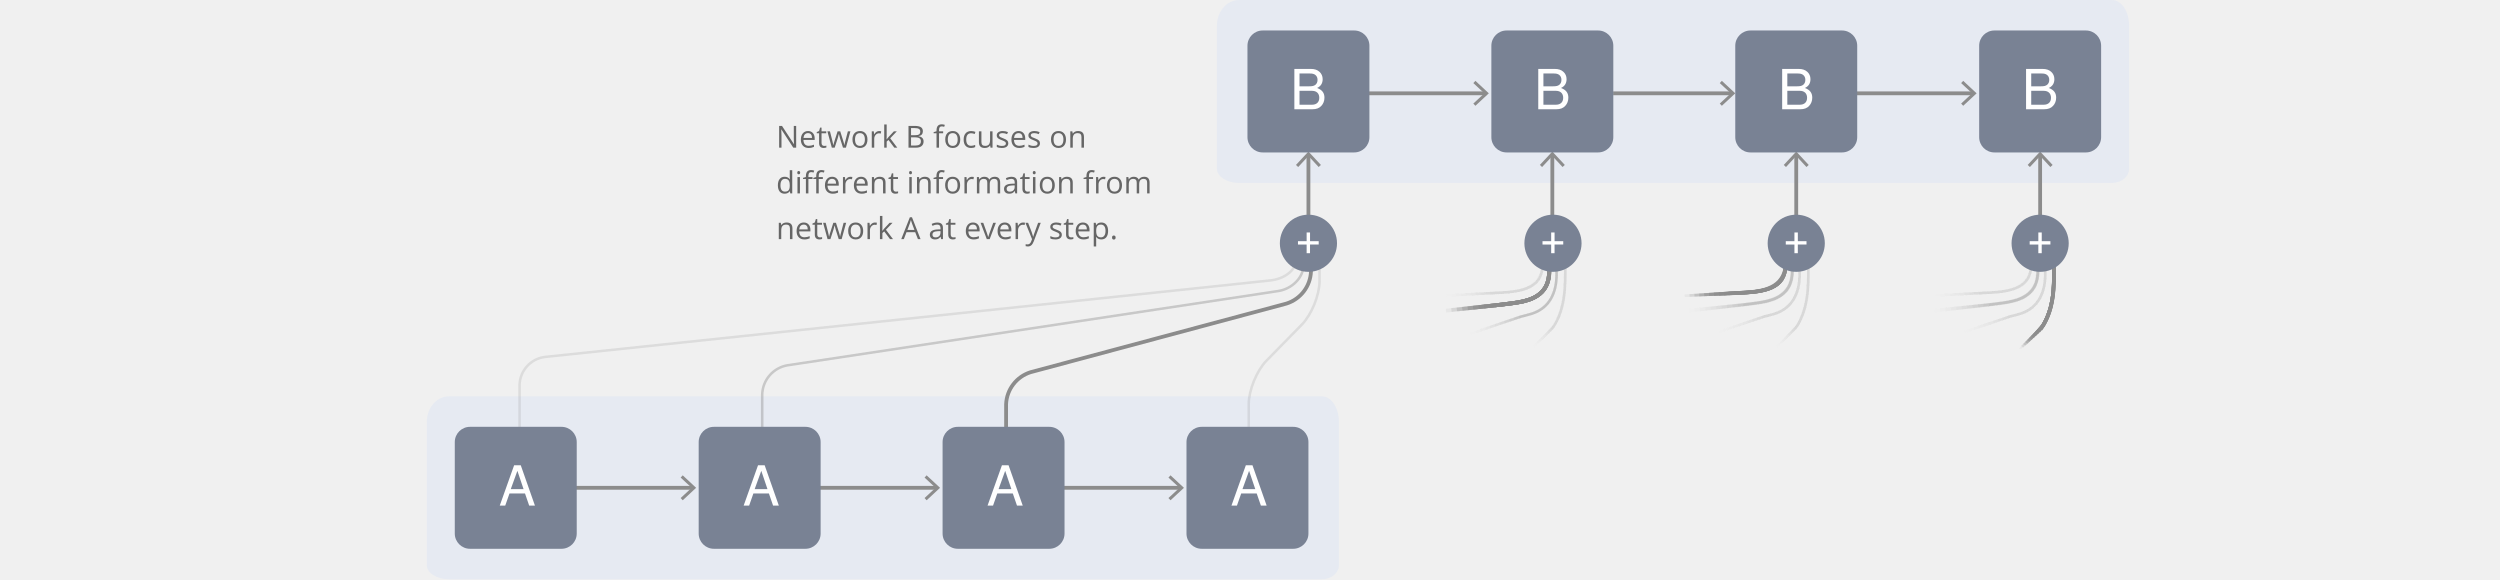
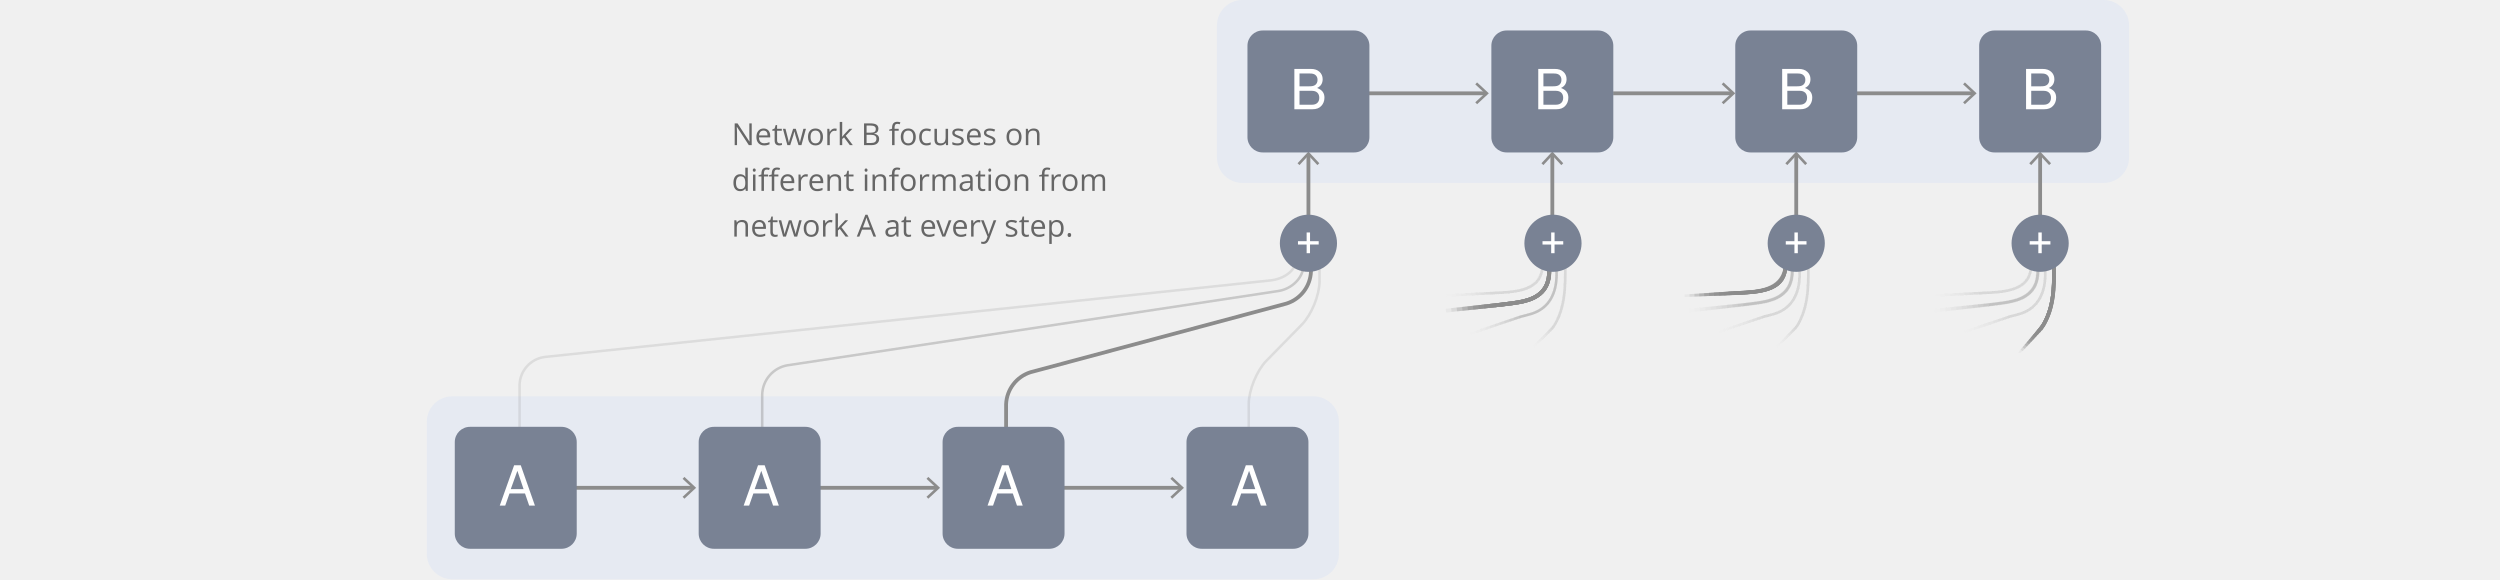
<svg xmlns="http://www.w3.org/2000/svg" xmlns:xlink="http://www.w3.org/1999/xlink" id="background" width="984" height="228" viewBox="0 0 984 228">
  <defs>
    <symbol id="rnn-bg" data-name="rnn-bg" viewBox="0 0 48 48">
      <rect width="48" height="48" rx="6" ry="6" fill="#798294" />
    </symbol>
    <symbol id="rnn-b" data-name="rnn-b" viewBox="0 0 48 48">
      <use id="rnn-bg-3" data-name="rnn-bg" width="48" height="48" xlink:href="#rnn-bg" />
      <text transform="translate(16.74 31)" font-size="21.77" fill="#fff" font-family="Helvetica">B</text>
    </symbol>
    <symbol id="rnn-a" data-name="rnn-a" viewBox="0 0 48 48">
      <use id="rnn-bg-15" data-name="rnn-bg" width="48" height="48" xlink:href="#rnn-bg" />
      <text transform="translate(17.33 31)" font-size="21.77" fill="#fff" font-family="Helvetica" letter-spacing="-1">A</text>
    </symbol>
    <symbol id="op-bg" data-name="op-bg" viewBox="0 0 22.5 22.5">
      <circle cx="11.25" cy="11.25" r="11.25" fill="#798294" />
    </symbol>
    <symbol id="op-sum" data-name="op-sum" viewBox="0 0 22.5 22.5">
      <use id="op-bg-3" data-name="op-bg" width="22.5" height="22.5" xlink:href="#op-bg" />
      <path d="M7.13,11.75V10.43h3.41V7h1.34v3.43h3.41v1.31H11.87v3.42H10.54V11.75H7.13Z" fill="#fff" />
    </symbol>
  </defs>
  <g id="_Group_" data-name="&lt;Group&gt;">
-     <path d="M838,66.48c0,3-3,5.52-6.69,5.52H487.67c-4.77,0-8.67-2.48-8.67-5.52V10c0-5.49,3.9-10,8.67-10H831.31C835,0,838,4.49,838,10V66.48Z" fill="#e6eaf2" />
+     <rect x="479" width="359" height="72" rx="10" ry="10" fill="#e6eaf2" />
  </g>
  <g id="_Group_2" data-name="&lt;Group&gt;">
-     <path d="M527,222.48c0,3-3,5.52-6.69,5.52H176.67c-4.77,0-8.67-2.48-8.67-5.52V166c0-5.49,3.9-10,8.67-10H520.31c3.68,0,6.69,4.49,6.69,10v56.51Z" fill="#e6eaf2" />
-   </g>
-   <g>
-     <line x1="611" y1="96.81" x2="611" y2="60.95" fill="none" stroke="#8c8c8c" stroke-miterlimit="10" stroke-width="1.5" />
-     <polygon points="615.91 64.92 615.03 65.74 611 61.41 606.97 65.74 606.09 64.92 611 59.65 615.91 64.92" fill="#8c8c8c" />
-   </g>
-   <g>
-     <line x1="515" y1="96.81" x2="515" y2="60.95" fill="none" stroke="#8c8c8c" stroke-miterlimit="10" stroke-width="1.5" />
-     <polygon points="519.91 64.92 519.03 65.74 515 61.41 510.97 65.74 510.09 64.92 515 59.65 519.91 64.92" fill="#8c8c8c" />
-   </g>
-   <g>
-     <line x1="537.92" y1="36.73" x2="584.7" y2="36.73" fill="none" stroke="#8c8c8c" stroke-miterlimit="10" stroke-width="1.5" />
-     <polygon points="580.72 41.64 579.9 40.76 584.24 36.73 579.9 32.7 580.72 31.82 586 36.73 580.72 41.64" fill="#8c8c8c" />
-   </g>
-   <g>
-     <line x1="225.92" y1="192" x2="272.7" y2="192" fill="none" stroke="#8c8c8c" stroke-miterlimit="10" stroke-width="1.5" />
-     <polygon points="268.72 196.91 267.9 196.03 272.24 192 267.9 187.97 268.72 187.09 274 192 268.72 196.91" fill="#8c8c8c" />
-   </g>
-   <g>
-     <line x1="321.92" y1="192" x2="368.7" y2="192" fill="none" stroke="#8c8c8c" stroke-miterlimit="10" stroke-width="1.5" />
-     <polygon points="364.72 196.91 363.9 196.03 368.24 192 363.9 187.97 364.72 187.09 370 192 364.72 196.91" fill="#8c8c8c" />
-   </g>
-   <g>
-     <line x1="417.92" y1="192" x2="464.7" y2="192" fill="none" stroke="#8c8c8c" stroke-miterlimit="10" stroke-width="1.5" />
-     <polygon points="460.72 196.91 459.9 196.03 464.24 192 459.9 187.97 460.72 187.09 466 192 460.72 196.91" fill="#8c8c8c" />
-   </g>
-   <g>
-     <line x1="634.92" y1="36.73" x2="681.7" y2="36.73" fill="none" stroke="#8c8c8c" stroke-miterlimit="10" stroke-width="1.5" />
-     <polygon points="677.72 41.64 676.9 40.76 681.24 36.73 676.9 32.7 677.72 31.82 683 36.73 677.72 41.64" fill="#8c8c8c" />
-   </g>
-   <g>
-     <line x1="729.92" y1="36.73" x2="776.7" y2="36.73" fill="none" stroke="#8c8c8c" stroke-miterlimit="10" stroke-width="1.5" />
-     <polygon points="772.72 41.64 771.9 40.76 776.24 36.73 771.9 32.7 772.72 31.82 778 36.73 772.72 41.64" fill="#8c8c8c" />
-   </g>
-   <g>
-     <line x1="707" y1="96.81" x2="707" y2="60.95" fill="none" stroke="#8c8c8c" stroke-miterlimit="10" stroke-width="1.5" />
-     <polygon points="711.91 64.92 711.03 65.74 707 61.41 702.97 65.74 702.09 64.92 707 59.65 711.91 64.92" fill="#8c8c8c" />
-   </g>
-   <g>
-     <line x1="803" y1="96.81" x2="803" y2="60.95" fill="none" stroke="#8c8c8c" stroke-miterlimit="10" stroke-width="1.5" />
-     <polygon points="807.91 64.92 807.03 65.74 803 61.41 798.97 65.74 798.09 64.92 803 59.65 807.91 64.92" fill="#8c8c8c" />
+     <rect x="168" y="156" width="359" height="72" rx="10" ry="10" fill="#e6eaf2" />
+   </g>
+   <g>
+     <line x1="611" y1="96.81" x2="611" y2="60.79" fill="none" stroke="#8c8c8c" stroke-miterlimit="10" stroke-width="1.5" />
+     <polygon points="615.29 64.26 614.52 64.98 611 61.19 607.48 64.98 606.71 64.26 611 59.65 615.29 64.26" fill="#8c8c8c" />
+   </g>
+   <g>
+     <line x1="515" y1="96.81" x2="515" y2="60.79" fill="none" stroke="#8c8c8c" stroke-miterlimit="10" stroke-width="1.5" />
+     <polygon points="519.29 64.26 518.52 64.98 515 61.19 511.48 64.98 510.71 64.26 515 59.65 519.29 64.26" fill="#8c8c8c" />
+   </g>
+   <g>
+     <line x1="537.92" y1="36.73" x2="584.86" y2="36.73" fill="none" stroke="#8c8c8c" stroke-miterlimit="10" stroke-width="1.5" />
+     <polygon points="581.38 41.02 580.67 40.26 584.46 36.73 580.67 33.2 581.38 32.44 586 36.73 581.38 41.02" fill="#8c8c8c" />
+   </g>
+   <g>
+     <line x1="225.92" y1="192" x2="272.86" y2="192" fill="none" stroke="#8c8c8c" stroke-miterlimit="10" stroke-width="1.5" />
+     <polygon points="269.38 196.29 268.67 195.53 272.46 192 268.67 188.47 269.38 187.71 274 192 269.38 196.29" fill="#8c8c8c" />
+   </g>
+   <g>
+     <line x1="321.92" y1="192" x2="368.86" y2="192" fill="none" stroke="#8c8c8c" stroke-miterlimit="10" stroke-width="1.5" />
+     <polygon points="365.38 196.29 364.67 195.53 368.46 192 364.67 188.47 365.38 187.71 370 192 365.38 196.29" fill="#8c8c8c" />
+   </g>
+   <g>
+     <line x1="417.92" y1="192" x2="464.86" y2="192" fill="none" stroke="#8c8c8c" stroke-miterlimit="10" stroke-width="1.5" />
+     <polygon points="461.38 196.29 460.67 195.53 464.46 192 460.67 188.47 461.38 187.71 466 192 461.38 196.29" fill="#8c8c8c" />
+   </g>
+   <g>
+     <line x1="634.92" y1="36.73" x2="681.86" y2="36.73" fill="none" stroke="#8c8c8c" stroke-miterlimit="10" stroke-width="1.5" />
+     <polygon points="678.38 41.02 677.67 40.26 681.46 36.73 677.67 33.2 678.38 32.44 683 36.73 678.38 41.02" fill="#8c8c8c" />
+   </g>
+   <g>
+     <line x1="729.92" y1="36.73" x2="776.86" y2="36.73" fill="none" stroke="#8c8c8c" stroke-miterlimit="10" stroke-width="1.5" />
+     <polygon points="773.38 41.02 772.67 40.26 776.46 36.73 772.67 33.2 773.38 32.44 778 36.73 773.38 41.02" fill="#8c8c8c" />
+   </g>
+   <g>
+     <line x1="707" y1="96.81" x2="707" y2="60.79" fill="none" stroke="#8c8c8c" stroke-miterlimit="10" stroke-width="1.5" />
+     <polygon points="711.29 64.26 710.52 64.98 707 61.19 703.48 64.98 702.71 64.26 707 59.65 711.29 64.26" fill="#8c8c8c" />
+   </g>
+   <g>
+     <line x1="803" y1="96.81" x2="803" y2="60.79" fill="none" stroke="#8c8c8c" stroke-miterlimit="10" stroke-width="1.5" />
+     <polygon points="807.29 64.26 806.52 64.98 803 61.19 799.48 64.98 798.71 64.26 803 59.65 807.29 64.26" fill="#8c8c8c" />
  </g>
  <g>
    <g opacity="0.2">
      <path d="M204.5,187V151.5a11.39,11.39,0,0,1,9.94-11l285.61-30.13c5.47-.58,9.94-4,9.94-7.68V96" fill="none" stroke="#8c8c8c" stroke-miterlimit="10" />
    </g>
    <g opacity="0.4">
      <path d="M300,187V155.29a12,12,0,0,1,9.89-11.5l193.23-29.24c5.44-.82,9.89-5.34,9.89-10V96" fill="none" stroke="#8c8c8c" stroke-miterlimit="10" />
    </g>
    <path d="M396,187V159.08a13.8,13.8,0,0,1,9.66-12.59l100.68-27A13.8,13.8,0,0,0,516,106.85V96" fill="none" stroke="#8c8c8c" stroke-miterlimit="10" stroke-width="1.5" />
    <g opacity="0.2">
      <path d="M491.5,187V159.08c0-5.5,3.15-13.21,7-17.14l13.87-14.15c3.85-3.93,7-11.64,7-17.14V96" fill="none" stroke="#8c8c8c" stroke-miterlimit="10" />
    </g>
  </g>
  <g>
    <path d="M606.67,100a36.23,36.23,0,0,1,.33,6c-2,9-12,9-20.38,9.39L565.5,116.5" fill="none" stroke="#8c8c8c" stroke-miterlimit="10" opacity="0" />
    <path d="M567.42,116.4l19.42-1C595.17,115,606,115.08,607,106a22,22,0,0,0-.33-6" fill="none" stroke="#8c8c8c" stroke-miterlimit="10" opacity="0" />
    <path d="M569.34,116.3l17.73-.93C595.34,115,606,115,607,106a22,22,0,0,0-.33-6" fill="none" stroke="#8c8c8c" stroke-miterlimit="10" opacity="0.01" />
    <path d="M571.26,116.2l16-.84C595.51,115,606,114.92,607,106a22,22,0,0,0-.33-6" fill="none" stroke="#8c8c8c" stroke-miterlimit="10" opacity="0.01" />
    <path d="M573.18,116.09l14.33-.75C595.67,115,606,114.84,607,106a22,22,0,0,0-.33-6" fill="none" stroke="#8c8c8c" stroke-miterlimit="10" opacity="0.02" />
    <path d="M575.1,116l12.64-.66c8.1-.37,18.3-0.57,19.26-9.34a22,22,0,0,0-.33-6" fill="none" stroke="#8c8c8c" stroke-miterlimit="10" opacity="0.02" />
    <path d="M577,115.89l10.94-.57c8-.37,18.08-0.64,19-9.33a22,22,0,0,0-.33-6" fill="none" stroke="#8c8c8c" stroke-miterlimit="10" opacity="0.03" />
    <path d="M578.94,115.79l9.25-.47c8-.37,17.87-0.71,18.81-9.32a22,22,0,0,0-.33-6" fill="none" stroke="#8c8c8c" stroke-miterlimit="10" opacity="0.03" />
    <path d="M580.86,115.69l7.55-.38c7.94-.37,17.65-0.78,18.59-9.31a22,22,0,0,0-.33-6" fill="none" stroke="#8c8c8c" stroke-miterlimit="10" opacity="0.04" />
    <path d="M582.78,115.59l5.85-.29c7.88-.36,17.44-0.85,18.37-9.3a22,22,0,0,0-.33-6" fill="none" stroke="#8c8c8c" stroke-miterlimit="10" opacity="0.04" />
    <path d="M584.7,115.49l4.16-.2c7.83-.36,17.23-0.93,18.14-9.29a22,22,0,0,0-.33-6" fill="none" stroke="#8c8c8c" stroke-miterlimit="10" opacity="0.05" />
    <path d="M586.62,115.39l2.46-.11c7.77-.36,16.11-1.14,17.92-9.28a36.23,36.23,0,0,0-.33-6" fill="none" stroke="#8c8c8c" stroke-miterlimit="10" opacity="0.05" />
  </g>
  <g>
    <path d="M609.67,100c0,5.08,1,10.8-2.73,14.82-4,4.25-11,4.32-16.43,5.14L567,122.5" fill="none" stroke="#8c8c8c" stroke-miterlimit="10" stroke-width="1.5" opacity="0" />
-     <path d="M569.14,122.27L590.57,120c5.43-.78,12.38-0.9,16.36-5.13,3.78-4,2.73-9.74,2.73-14.82" fill="none" stroke="#8c8c8c" stroke-miterlimit="10" stroke-width="1.5" opacity="0.09" />
-     <path d="M571.27,122l19.37-2.1c5.41-.77,12.33-0.91,16.29-5.12,3.78-4,2.73-9.74,2.73-14.82" fill="none" stroke="#8c8c8c" stroke-miterlimit="10" stroke-width="1.5" opacity="0.18" />
-     <path d="M573.41,121.81l17.3-1.88c5.4-.77,12.28-0.92,16.22-5.11,3.78-4,2.73-9.74,2.73-14.82" fill="none" stroke="#8c8c8c" stroke-miterlimit="10" stroke-width="1.5" opacity="0.27" />
-     <path d="M575.55,121.58l15.23-1.65c5.39-.76,12.23-0.93,16.16-5.1,3.78-4,2.73-9.74,2.73-14.82" fill="none" stroke="#8c8c8c" stroke-miterlimit="10" stroke-width="1.5" opacity="0.36" />
-     <path d="M577.68,121.35l13.16-1.43c5.38-.76,12.18-0.93,16.09-5.09s2.73-9.74,2.73-14.82" fill="none" stroke="#8c8c8c" stroke-miterlimit="10" stroke-width="1.5" opacity="0.45" />
-     <path d="M579.82,121.12l11.09-1.21c5.37-.75,12.13-0.94,16-5.08s2.73-9.74,2.73-14.82" fill="none" stroke="#8c8c8c" stroke-miterlimit="10" stroke-width="1.5" opacity="0.55" />
-     <path d="M582,120.88l9-1c5.36-.75,12.08-1,16-5.07s2.73-9.74,2.73-14.82" fill="none" stroke="#8c8c8c" stroke-miterlimit="10" stroke-width="1.5" opacity="0.64" />
-     <path d="M584.1,120.65l7-.77c5.35-.75,12-1,15.88-5.06s2.73-9.74,2.73-14.82" fill="none" stroke="#8c8c8c" stroke-miterlimit="10" stroke-width="1.5" opacity="0.73" />
-     <path d="M586.23,120.42l4.88-.55c5.33-.75,12-1,15.82-5.06s2.73-9.74,2.73-14.82" fill="none" stroke="#8c8c8c" stroke-miterlimit="10" stroke-width="1.5" opacity="0.82" />
-     <path d="M588.37,120.19l2.82-.33c5.32-.74,11.92-1,15.75-5s2.73-9.74,2.73-14.82" fill="none" stroke="#8c8c8c" stroke-miterlimit="10" stroke-width="1.5" opacity="0.91" />
-     <path d="M590.51,120l0.75-.11c5.31-.73,11.87-1,15.68-5s2.73-9.74,2.73-14.82" fill="none" stroke="#8c8c8c" stroke-miterlimit="10" stroke-width="1.5" />
+     <path d="M569.14,122.27L590.57,120c5.43-.78,12.38-0.9,16.36-5.13,3.78-4,2.73-9.74,2.73-14.82" fill="none" stroke="#8c8c8c" stroke-miterlimit="10" stroke-width="1.5" opacity="0.08" />
+     <path d="M571.27,122l19.37-2.1c5.41-.77,12.33-0.91,16.29-5.12,3.78-4,2.73-9.74,2.73-14.82" fill="none" stroke="#8c8c8c" stroke-miterlimit="10" stroke-width="1.5" opacity="0.16" />
+     <path d="M573.41,121.81l17.3-1.88c5.4-.77,12.28-0.92,16.22-5.11,3.78-4,2.73-9.74,2.73-14.82" fill="none" stroke="#8c8c8c" stroke-miterlimit="10" stroke-width="1.5" opacity="0.25" />
+     <path d="M575.55,121.58l15.23-1.65c5.39-.76,12.23-0.93,16.16-5.1,3.78-4,2.73-9.74,2.73-14.82" fill="none" stroke="#8c8c8c" stroke-miterlimit="10" stroke-width="1.5" opacity="0.33" />
+     <path d="M577.68,121.35l13.16-1.43c5.38-.76,12.18-0.93,16.09-5.09s2.73-9.74,2.73-14.82" fill="none" stroke="#8c8c8c" stroke-miterlimit="10" stroke-width="1.5" opacity="0.41" />
+     <path d="M579.82,121.12l11.09-1.21c5.37-.75,12.13-0.94,16-5.08s2.73-9.74,2.73-14.82" fill="none" stroke="#8c8c8c" stroke-miterlimit="10" stroke-width="1.5" opacity="0.49" />
+     <path d="M582,120.88l9-1c5.36-.75,12.08-1,16-5.07s2.73-9.74,2.73-14.82" fill="none" stroke="#8c8c8c" stroke-miterlimit="10" stroke-width="1.5" opacity="0.57" />
+     <path d="M584.1,120.65l7-.77c5.35-.75,12-1,15.88-5.06s2.73-9.74,2.73-14.82" fill="none" stroke="#8c8c8c" stroke-miterlimit="10" stroke-width="1.5" opacity="0.65" />
+     <path d="M586.23,120.42l4.88-.55c5.33-.75,12-1,15.82-5.06s2.73-9.74,2.73-14.82" fill="none" stroke="#8c8c8c" stroke-miterlimit="10" stroke-width="1.5" opacity="0.74" />
+     <path d="M588.37,120.19l2.82-.33c5.32-.74,11.92-1,15.75-5s2.73-9.74,2.73-14.82" fill="none" stroke="#8c8c8c" stroke-miterlimit="10" stroke-width="1.5" opacity="0.82" />
+     <path d="M590.51,120l0.75-.11c5.31-.73,11.87-1,15.68-5s2.73-9.74,2.73-14.82" fill="none" stroke="#8c8c8c" stroke-miterlimit="10" stroke-width="1.5" opacity="0.9" />
  </g>
  <g>
    <path d="M612.67,100v8.09c0,6.89-2.61,13.08-9.7,15.37-1.66.54-3.39,0.91-5.07,1.36L577,132" fill="none" stroke="#8c8c8c" stroke-miterlimit="10" opacity="0" />
    <path d="M578.9,131.35L598,124.79c1.65-.43,3.33-0.81,5-1.33,7.09-2.29,9.7-8.48,9.7-15.37V100" fill="none" stroke="#8c8c8c" stroke-miterlimit="10" opacity="0.01" />
    <path d="M580.8,130.69l17.33-5.93c1.61-.42,3.26-0.79,4.84-1.3,7.09-2.29,9.7-8.48,9.7-15.37V100" fill="none" stroke="#8c8c8c" stroke-miterlimit="10" opacity="0.02" />
    <path d="M582.7,130l15.54-5.31c1.57-.41,3.18-0.77,4.72-1.27,7.09-2.29,9.7-8.48,9.7-15.37V100" fill="none" stroke="#8c8c8c" stroke-miterlimit="10" opacity="0.03" />
    <path d="M584.6,129.39c0.15,0,13.6-4.65,13.76-4.69,1.53-.4,3.1-0.75,4.61-1.24,7.09-2.29,9.7-8.48,9.7-15.37V100" fill="none" stroke="#8c8c8c" stroke-miterlimit="10" opacity="0.04" />
    <path d="M586.5,128.74c0.19-.05,11.78-4,12-4.06,1.5-.38,3-0.74,4.49-1.21,7.09-2.29,9.7-8.48,9.7-15.37V100" fill="none" stroke="#8c8c8c" stroke-miterlimit="10" opacity="0.05" />
    <path d="M588.4,128.08c0.23-.06,10-3.38,10.19-3.44,1.46-.37,2.94-0.72,4.38-1.18,7.09-2.29,9.7-8.48,9.7-15.37V100" fill="none" stroke="#8c8c8c" stroke-miterlimit="10" opacity="0.05" />
    <path d="M590.3,127.43c0.27-.07,8.14-2.75,8.41-2.82,1.42-.36,2.87-0.7,4.26-1.15,7.09-2.29,9.7-8.48,9.7-15.37V100" fill="none" stroke="#8c8c8c" stroke-miterlimit="10" opacity="0.06" />
    <path d="M592.2,126.78c0.31-.08,6.31-2.12,6.62-2.2,1.39-.35,2.79-0.68,4.14-1.12,7.09-2.29,9.7-8.48,9.7-15.37V100" fill="none" stroke="#8c8c8c" stroke-miterlimit="10" opacity="0.07" />
    <path d="M594.1,126.13c0.34-.09,4.49-1.49,4.84-1.57,1.35-.34,2.71-0.67,4-1.09,7.09-2.29,9.7-8.48,9.7-15.37V100" fill="none" stroke="#8c8c8c" stroke-miterlimit="10" opacity="0.08" />
    <path d="M596,125.47c0.38-.1,2.67-0.85,3.05-1,1.31-.33,2.63-0.65,3.91-1.06,7.09-2.29,9.7-8.48,9.7-15.37V100" fill="none" stroke="#8c8c8c" stroke-miterlimit="10" opacity="0.09" />
    <path d="M597.9,124.82l1.27-.33c1.27-.32,2.56-0.63,3.8-1,7.09-2.29,9.7-8.48,9.7-15.37V100" fill="none" stroke="#8c8c8c" stroke-miterlimit="10" opacity="0.1" />
  </g>
  <g>
    <path d="M616,100c0,10.32,1.14,20.66-5.19,29.6L602,138" fill="none" stroke="#8c8c8c" stroke-miterlimit="10" opacity="0" />
    <path d="M602.8,137.24c0-.07,8.13-7.78,8.18-7.84,5.74-9.18,5.06-19.15,5.06-29.39" fill="none" stroke="#8c8c8c" stroke-miterlimit="10" opacity="0" />
    <path d="M603.61,136.47c0.1-.14,7.42-7.15,7.51-7.29,5.63-9.1,4.93-19,4.93-29.18" fill="none" stroke="#8c8c8c" stroke-miterlimit="10" opacity="0.01" />
    <path d="M604.41,135.71c0.15-.21,6.71-6.53,6.83-6.74,5.53-9,4.79-18.89,4.79-29" fill="none" stroke="#8c8c8c" stroke-miterlimit="10" opacity="0.01" />
    <path d="M605.22,134.95c0.2-.28,6-5.91,6.16-6.19C616.8,119.82,616,110,616,100" fill="none" stroke="#8c8c8c" stroke-miterlimit="10" opacity="0.02" />
    <path d="M606,134.18c0.25-.35,5.28-5.28,5.49-5.63,5.31-8.86,4.53-18.63,4.53-28.55" fill="none" stroke="#8c8c8c" stroke-miterlimit="10" opacity="0.02" />
    <path d="M606.83,133.42c0.29-.42,4.57-4.66,4.82-5.08,5.21-8.78,4.39-18.5,4.39-28.34" fill="none" stroke="#8c8c8c" stroke-miterlimit="10" opacity="0.03" />
    <path d="M607.63,132.66c0.34-.49,3.86-4,4.15-4.53,5.1-8.7,4.26-18.37,4.26-28.13" fill="none" stroke="#8c8c8c" stroke-miterlimit="10" opacity="0.03" />
    <path d="M608.44,131.89c0.39-.55,3.15-3.41,3.48-4,5-8.62,4.13-18.24,4.13-27.92" fill="none" stroke="#8c8c8c" stroke-miterlimit="10" opacity="0.04" />
    <path d="M609.24,131.13c0.44-.62,2.44-2.79,2.81-3.42,4.89-8.54,4-18.11,4-27.71" fill="none" stroke="#8c8c8c" stroke-miterlimit="10" opacity="0.04" />
    <path d="M610,130.37c0.49-.69,1.73-2.16,2.13-2.87C617,119,616,109.52,616,100" fill="none" stroke="#8c8c8c" stroke-miterlimit="10" opacity="0.05" />
    <path d="M610.85,129.6a25.6,25.6,0,0,0,1.46-2.32C617,118.9,616,109.44,616,100" fill="none" stroke="#8c8c8c" stroke-miterlimit="10" opacity="0.05" />
  </g>
  <g>
    <path d="M702.33,100a36.23,36.23,0,0,1,.33,6c-2,9-12,9-20.38,9.39l-21.12,1.11" fill="none" stroke="#8c8c8c" stroke-miterlimit="10" opacity="0" />
-     <path d="M663.09,116.4l19.42-1c8.33-.38,19.16-0.29,20.16-9.38a22,22,0,0,0-.33-6" fill="none" stroke="#8c8c8c" stroke-miterlimit="10" stroke-width="1.05" opacity="0.09" />
-     <path d="M665,116.3l17.73-.93C691,115,701.68,115,702.67,106a22,22,0,0,0-.33-6" fill="none" stroke="#8c8c8c" stroke-miterlimit="10" stroke-width="1.09" opacity="0.18" />
-     <path d="M666.93,116.2l16-.84c8.21-.38,18.73-0.43,19.71-9.36a22,22,0,0,0-.33-6" fill="none" stroke="#8c8c8c" stroke-miterlimit="10" stroke-width="1.14" opacity="0.27" />
-     <path d="M668.85,116.09l14.33-.75c8.16-.38,18.51-0.5,19.49-9.35a22,22,0,0,0-.33-6" fill="none" stroke="#8c8c8c" stroke-miterlimit="10" stroke-width="1.18" opacity="0.36" />
-     <path d="M670.77,116l12.64-.66c8.1-.37,18.3-0.57,19.26-9.34a22,22,0,0,0-.33-6" fill="none" stroke="#8c8c8c" stroke-miterlimit="10" stroke-width="1.23" opacity="0.45" />
-     <path d="M672.69,115.89l10.94-.57c8-.37,18.08-0.64,19-9.33a22,22,0,0,0-.33-6" fill="none" stroke="#8c8c8c" stroke-miterlimit="10" stroke-width="1.27" opacity="0.55" />
-     <path d="M674.61,115.79l9.25-.47c8-.37,17.87-0.71,18.81-9.32a22,22,0,0,0-.33-6" fill="none" stroke="#8c8c8c" stroke-miterlimit="10" stroke-width="1.32" opacity="0.64" />
-     <path d="M676.53,115.69l7.55-.38c7.94-.37,17.65-0.78,18.59-9.31a22,22,0,0,0-.33-6" fill="none" stroke="#8c8c8c" stroke-miterlimit="10" stroke-width="1.36" opacity="0.73" />
-     <path d="M678.45,115.59l5.85-.29c7.88-.36,17.44-0.85,18.37-9.3a22,22,0,0,0-.33-6" fill="none" stroke="#8c8c8c" stroke-miterlimit="10" stroke-width="1.41" opacity="0.82" />
-     <path d="M680.37,115.49l4.16-.2c7.83-.36,17.23-0.93,18.14-9.29a22,22,0,0,0-.33-6" fill="none" stroke="#8c8c8c" stroke-miterlimit="10" stroke-width="1.45" opacity="0.91" />
-     <path d="M682.29,115.39l2.46-.11c7.77-.36,16.11-1.14,17.92-9.28a36.23,36.23,0,0,0-.33-6" fill="none" stroke="#8c8c8c" stroke-miterlimit="10" stroke-width="1.5" />
+     <path d="M663.09,116.4l19.42-1c8.33-.38,19.16-0.29,20.16-9.38a22,22,0,0,0-.33-6" fill="none" stroke="#8c8c8c" stroke-miterlimit="10" stroke-width="1.05" opacity="0.08" />
+     <path d="M665,116.3l17.73-.93C691,115,701.68,115,702.67,106a22,22,0,0,0-.33-6" fill="none" stroke="#8c8c8c" stroke-miterlimit="10" stroke-width="1.09" opacity="0.16" />
+     <path d="M666.93,116.2l16-.84c8.21-.38,18.73-0.43,19.71-9.36a22,22,0,0,0-.33-6" fill="none" stroke="#8c8c8c" stroke-miterlimit="10" stroke-width="1.14" opacity="0.25" />
+     <path d="M668.85,116.09l14.33-.75c8.16-.38,18.51-0.5,19.49-9.35a22,22,0,0,0-.33-6" fill="none" stroke="#8c8c8c" stroke-miterlimit="10" stroke-width="1.18" opacity="0.33" />
+     <path d="M670.77,116l12.64-.66c8.1-.37,18.3-0.57,19.26-9.34a22,22,0,0,0-.33-6" fill="none" stroke="#8c8c8c" stroke-miterlimit="10" stroke-width="1.23" opacity="0.41" />
+     <path d="M672.69,115.89l10.94-.57c8-.37,18.08-0.64,19-9.33a22,22,0,0,0-.33-6" fill="none" stroke="#8c8c8c" stroke-miterlimit="10" stroke-width="1.27" opacity="0.49" />
+     <path d="M674.61,115.79l9.25-.47c8-.37,17.87-0.71,18.81-9.32a22,22,0,0,0-.33-6" fill="none" stroke="#8c8c8c" stroke-miterlimit="10" stroke-width="1.32" opacity="0.57" />
+     <path d="M676.53,115.69l7.55-.38c7.94-.37,17.65-0.78,18.59-9.31a22,22,0,0,0-.33-6" fill="none" stroke="#8c8c8c" stroke-miterlimit="10" stroke-width="1.36" opacity="0.65" />
+     <path d="M678.45,115.59l5.85-.29c7.88-.36,17.44-0.85,18.37-9.3a22,22,0,0,0-.33-6" fill="none" stroke="#8c8c8c" stroke-miterlimit="10" stroke-width="1.41" opacity="0.74" />
+     <path d="M680.37,115.49l4.16-.2c7.83-.36,17.23-0.93,18.14-9.29a22,22,0,0,0-.33-6" fill="none" stroke="#8c8c8c" stroke-miterlimit="10" stroke-width="1.45" opacity="0.82" />
+     <path d="M682.29,115.39l2.46-.11c7.77-.36,16.11-1.14,17.92-9.28a36.23,36.23,0,0,0-.33-6" fill="none" stroke="#8c8c8c" stroke-miterlimit="10" stroke-width="1.5" opacity="0.9" />
  </g>
  <g>
    <path d="M705.33,100c0,5.08,1,10.8-2.73,14.82-4,4.25-11,4.32-16.43,5.14l-23.51,2.54" fill="none" stroke="#8c8c8c" stroke-miterlimit="10" stroke-width="1.5" opacity="0" />
    <path d="M664.8,122.27L686.24,120c5.43-.78,12.38-0.9,16.36-5.13,3.78-4,2.73-9.74,2.73-14.82" fill="none" stroke="#8c8c8c" stroke-miterlimit="10" stroke-width="1.45" opacity="0.01" />
    <path d="M666.94,122l19.37-2.1c5.41-.77,12.33-0.91,16.29-5.12,3.78-4,2.73-9.74,2.73-14.82" fill="none" stroke="#8c8c8c" stroke-miterlimit="10" stroke-width="1.41" opacity="0.02" />
    <path d="M669.08,121.81l17.3-1.88c5.4-.77,12.28-0.92,16.22-5.11,3.78-4,2.73-9.74,2.73-14.82" fill="none" stroke="#8c8c8c" stroke-miterlimit="10" stroke-width="1.36" opacity="0.03" />
    <path d="M671.21,121.58l15.23-1.65c5.39-.76,12.23-0.93,16.16-5.1,3.78-4,2.73-9.74,2.73-14.82" fill="none" stroke="#8c8c8c" stroke-miterlimit="10" stroke-width="1.32" opacity="0.04" />
    <path d="M673.35,121.35l13.16-1.43c5.38-.76,12.18-0.93,16.09-5.09s2.73-9.74,2.73-14.82" fill="none" stroke="#8c8c8c" stroke-miterlimit="10" stroke-width="1.27" opacity="0.05" />
    <path d="M675.49,121.12l11.09-1.21c5.37-.75,12.13-0.94,16-5.08s2.73-9.74,2.73-14.82" fill="none" stroke="#8c8c8c" stroke-miterlimit="10" stroke-width="1.23" opacity="0.05" />
    <path d="M677.63,120.88l9-1c5.36-.75,12.08-1,16-5.07s2.73-9.74,2.73-14.82" fill="none" stroke="#8c8c8c" stroke-miterlimit="10" stroke-width="1.18" opacity="0.06" />
    <path d="M679.76,120.65l7-.77c5.35-.75,12-1,15.88-5.06s2.73-9.74,2.73-14.82" fill="none" stroke="#8c8c8c" stroke-miterlimit="10" stroke-width="1.14" opacity="0.07" />
    <path d="M681.9,120.42l4.88-.55c5.33-.75,12-1,15.82-5.06s2.73-9.74,2.73-14.82" fill="none" stroke="#8c8c8c" stroke-miterlimit="10" stroke-width="1.09" opacity="0.08" />
    <path d="M684,120.19l2.82-.33c5.32-.74,11.92-1,15.75-5s2.73-9.74,2.73-14.82" fill="none" stroke="#8c8c8c" stroke-miterlimit="10" stroke-width="1.05" opacity="0.09" />
    <path d="M686.17,120l0.75-.11c5.31-.73,11.87-1,15.68-5s2.73-9.74,2.73-14.82" fill="none" stroke="#8c8c8c" stroke-miterlimit="10" opacity="0.1" />
  </g>
  <g>
    <path d="M708.33,100v8.09c0,6.89-2.61,13.08-9.7,15.37-1.66.54-3.39,0.91-5.07,1.36L672.67,132" fill="none" stroke="#8c8c8c" stroke-miterlimit="10" opacity="0" />
    <path d="M674.57,131.35l19.11-6.56c1.65-.43,3.33-0.81,5-1.33,7.09-2.29,9.7-8.48,9.7-15.37V100" fill="none" stroke="#8c8c8c" stroke-miterlimit="10" opacity="0" />
    <path d="M676.47,130.69l17.33-5.93c1.61-.42,3.26-0.79,4.84-1.3,7.09-2.29,9.7-8.48,9.7-15.37V100" fill="none" stroke="#8c8c8c" stroke-miterlimit="10" opacity="0.01" />
    <path d="M678.37,130l15.54-5.31c1.57-.41,3.18-0.77,4.72-1.27,7.09-2.29,9.7-8.48,9.7-15.37V100" fill="none" stroke="#8c8c8c" stroke-miterlimit="10" opacity="0.01" />
    <path d="M680.27,129.39c0.15,0,13.6-4.65,13.76-4.69,1.53-.4,3.1-0.75,4.61-1.24,7.09-2.29,9.7-8.48,9.7-15.37V100" fill="none" stroke="#8c8c8c" stroke-miterlimit="10" opacity="0.02" />
    <path d="M682.16,128.74c0.19-.05,11.78-4,12-4.06,1.5-.38,3-0.74,4.49-1.21,7.09-2.29,9.7-8.48,9.7-15.37V100" fill="none" stroke="#8c8c8c" stroke-miterlimit="10" opacity="0.02" />
    <path d="M684.06,128.08c0.23-.06,10-3.38,10.19-3.44,1.46-.37,2.94-0.72,4.38-1.18,7.09-2.29,9.7-8.48,9.7-15.37V100" fill="none" stroke="#8c8c8c" stroke-miterlimit="10" opacity="0.03" />
    <path d="M686,127.43c0.27-.07,8.14-2.75,8.41-2.82,1.42-.36,2.87-0.7,4.26-1.15,7.09-2.29,9.7-8.48,9.7-15.37V100" fill="none" stroke="#8c8c8c" stroke-miterlimit="10" opacity="0.03" />
    <path d="M687.86,126.78c0.31-.08,6.31-2.12,6.62-2.2,1.39-.35,2.79-0.68,4.14-1.12,7.09-2.29,9.7-8.48,9.7-15.37V100" fill="none" stroke="#8c8c8c" stroke-miterlimit="10" opacity="0.04" />
    <path d="M689.76,126.13c0.34-.09,4.49-1.49,4.84-1.57,1.35-.34,2.71-0.67,4-1.09,7.09-2.29,9.7-8.48,9.7-15.37V100" fill="none" stroke="#8c8c8c" stroke-miterlimit="10" opacity="0.04" />
    <path d="M691.66,125.47c0.38-.1,2.67-0.85,3.05-1,1.31-.33,2.63-0.65,3.91-1.06,7.09-2.29,9.7-8.48,9.7-15.37V100" fill="none" stroke="#8c8c8c" stroke-miterlimit="10" opacity="0.05" />
    <path d="M693.56,124.82l1.27-.33c1.27-.32,2.56-0.63,3.8-1,7.09-2.29,9.7-8.48,9.7-15.37V100" fill="none" stroke="#8c8c8c" stroke-miterlimit="10" opacity="0.05" />
  </g>
  <g>
    <path d="M711.71,100c0,10.32,1.14,20.66-5.19,29.6l-8.85,8.4" fill="none" stroke="#8c8c8c" stroke-miterlimit="10" opacity="0" />
    <path d="M698.47,137.24c0-.07,8.13-7.78,8.18-7.84,5.74-9.18,5.06-19.15,5.06-29.39" fill="none" stroke="#8c8c8c" stroke-miterlimit="10" opacity="0" />
    <path d="M699.28,136.47c0.1-.14,7.42-7.15,7.51-7.29,5.63-9.1,4.93-19,4.93-29.18" fill="none" stroke="#8c8c8c" stroke-miterlimit="10" opacity="0.01" />
    <path d="M700.08,135.71c0.15-.21,6.71-6.53,6.83-6.74,5.53-9,4.79-18.89,4.79-29" fill="none" stroke="#8c8c8c" stroke-miterlimit="10" opacity="0.01" />
    <path d="M700.88,134.95c0.2-.28,6-5.91,6.16-6.19,5.42-8.94,4.66-18.76,4.66-28.76" fill="none" stroke="#8c8c8c" stroke-miterlimit="10" opacity="0.02" />
    <path d="M701.69,134.18c0.25-.35,5.28-5.28,5.49-5.63,5.31-8.86,4.53-18.63,4.53-28.55" fill="none" stroke="#8c8c8c" stroke-miterlimit="10" opacity="0.02" />
    <path d="M702.49,133.42c0.29-.42,4.57-4.66,4.82-5.08,5.21-8.78,4.39-18.5,4.39-28.34" fill="none" stroke="#8c8c8c" stroke-miterlimit="10" opacity="0.03" />
    <path d="M703.3,132.66c0.34-.49,3.86-4,4.15-4.53,5.1-8.7,4.26-18.37,4.26-28.13" fill="none" stroke="#8c8c8c" stroke-miterlimit="10" opacity="0.03" />
    <path d="M704.1,131.89c0.39-.55,3.15-3.41,3.48-4,5-8.62,4.13-18.24,4.13-27.92" fill="none" stroke="#8c8c8c" stroke-miterlimit="10" opacity="0.04" />
    <path d="M704.91,131.13c0.44-.62,2.44-2.79,2.81-3.42,4.89-8.54,4-18.11,4-27.71" fill="none" stroke="#8c8c8c" stroke-miterlimit="10" opacity="0.04" />
    <path d="M705.71,130.37c0.49-.69,1.73-2.16,2.13-2.87,4.79-8.46,3.86-18,3.86-27.5" fill="none" stroke="#8c8c8c" stroke-miterlimit="10" opacity="0.05" />
    <path d="M706.52,129.6a25.6,25.6,0,0,0,1.46-2.32c4.68-8.39,3.73-17.85,3.73-27.28" fill="none" stroke="#8c8c8c" stroke-miterlimit="10" opacity="0.05" />
  </g>
  <g>
    <path d="M799,100a36.23,36.23,0,0,1,.33,6c-2,9-12,9-20.38,9.39l-21.12,1.11" fill="none" stroke="#8c8c8c" stroke-miterlimit="10" opacity="0" />
    <path d="M759.75,116.4l19.42-1c8.33-.38,19.16-0.29,20.16-9.38a22,22,0,0,0-.33-6" fill="none" stroke="#8c8c8c" stroke-miterlimit="10" opacity="0" />
    <path d="M761.67,116.3l17.73-.93c8.27-.38,18.94-0.36,19.93-9.37a22,22,0,0,0-.33-6" fill="none" stroke="#8c8c8c" stroke-miterlimit="10" opacity="0.01" />
    <path d="M763.59,116.2l16-.84c8.21-.38,18.73-0.43,19.71-9.36a22,22,0,0,0-.33-6" fill="none" stroke="#8c8c8c" stroke-miterlimit="10" opacity="0.01" />
    <path d="M765.51,116.09l14.33-.75c8.16-.38,18.51-0.5,19.49-9.35a22,22,0,0,0-.33-6" fill="none" stroke="#8c8c8c" stroke-miterlimit="10" opacity="0.02" />
    <path d="M767.43,116l12.64-.66c8.1-.37,18.3-0.57,19.26-9.34a22,22,0,0,0-.33-6" fill="none" stroke="#8c8c8c" stroke-miterlimit="10" opacity="0.02" />
    <path d="M769.35,115.89l10.94-.57c8-.37,18.08-0.64,19-9.33a22,22,0,0,0-.33-6" fill="none" stroke="#8c8c8c" stroke-miterlimit="10" opacity="0.03" />
    <path d="M771.27,115.79l9.25-.47c8-.37,17.87-0.71,18.81-9.32a22,22,0,0,0-.33-6" fill="none" stroke="#8c8c8c" stroke-miterlimit="10" opacity="0.03" />
    <path d="M773.19,115.69l7.55-.38c7.94-.37,17.65-0.78,18.59-9.31a22,22,0,0,0-.33-6" fill="none" stroke="#8c8c8c" stroke-miterlimit="10" opacity="0.04" />
    <path d="M775.11,115.59l5.85-.29c7.88-.36,17.44-0.85,18.37-9.3a22,22,0,0,0-.33-6" fill="none" stroke="#8c8c8c" stroke-miterlimit="10" opacity="0.04" />
    <path d="M777,115.49l4.16-.2c7.83-.36,17.23-0.93,18.14-9.29a22,22,0,0,0-.33-6" fill="none" stroke="#8c8c8c" stroke-miterlimit="10" opacity="0.05" />
    <path d="M779,115.39l2.46-.11c7.77-.36,16.11-1.14,17.92-9.28a36.23,36.23,0,0,0-.33-6" fill="none" stroke="#8c8c8c" stroke-miterlimit="10" opacity="0.05" />
  </g>
  <g>
    <path d="M802,100c0,5.08,1,10.8-2.73,14.82-4,4.25-11,4.32-16.43,5.14l-23.51,2.54" fill="none" stroke="#8c8c8c" stroke-miterlimit="10" stroke-width="1.5" opacity="0" />
    <path d="M761.47,122.27L782.91,120c5.43-.78,12.38-0.9,16.36-5.13,3.78-4,2.73-9.74,2.73-14.82" fill="none" stroke="#8c8c8c" stroke-miterlimit="10" stroke-width="1.45" opacity="0.01" />
    <path d="M763.61,122l19.37-2.1c5.41-.77,12.33-0.91,16.29-5.12,3.78-4,2.73-9.74,2.73-14.82" fill="none" stroke="#8c8c8c" stroke-miterlimit="10" stroke-width="1.41" opacity="0.02" />
    <path d="M765.74,121.81l17.3-1.88c5.4-.77,12.28-0.92,16.22-5.11,3.78-4,2.73-9.74,2.73-14.82" fill="none" stroke="#8c8c8c" stroke-miterlimit="10" stroke-width="1.36" opacity="0.03" />
    <path d="M767.88,121.58l15.23-1.65c5.39-.76,12.23-0.93,16.16-5.1,3.78-4,2.73-9.74,2.73-14.82" fill="none" stroke="#8c8c8c" stroke-miterlimit="10" stroke-width="1.32" opacity="0.04" />
    <path d="M770,121.35l13.16-1.43c5.38-.76,12.18-0.93,16.09-5.09S802,105.08,802,100" fill="none" stroke="#8c8c8c" stroke-miterlimit="10" stroke-width="1.27" opacity="0.05" />
    <path d="M772.16,121.12l11.09-1.21c5.37-.75,12.13-0.94,16-5.08S802,105.08,802,100" fill="none" stroke="#8c8c8c" stroke-miterlimit="10" stroke-width="1.23" opacity="0.05" />
    <path d="M774.29,120.88l9-1c5.36-.75,12.08-1,16-5.07S802,105.08,802,100" fill="none" stroke="#8c8c8c" stroke-miterlimit="10" stroke-width="1.18" opacity="0.06" />
    <path d="M776.43,120.65l7-.77c5.35-.75,12-1,15.88-5.06S802,105.08,802,100" fill="none" stroke="#8c8c8c" stroke-miterlimit="10" stroke-width="1.14" opacity="0.07" />
    <path d="M778.57,120.42l4.88-.55c5.33-.75,12-1,15.82-5.06S802,105.08,802,100" fill="none" stroke="#8c8c8c" stroke-miterlimit="10" stroke-width="1.09" opacity="0.08" />
    <path d="M780.7,120.19l2.82-.33c5.32-.74,11.92-1,15.75-5S802,105.08,802,100" fill="none" stroke="#8c8c8c" stroke-miterlimit="10" stroke-width="1.05" opacity="0.09" />
    <path d="M782.84,120l0.75-.11c5.31-.73,11.87-1,15.68-5S802,105.08,802,100" fill="none" stroke="#8c8c8c" stroke-miterlimit="10" opacity="0.1" />
  </g>
  <g>
    <path d="M805,100v8.09c0,6.89-2.61,13.08-9.7,15.37-1.66.54-3.39,0.91-5.07,1.36L769.33,132" fill="none" stroke="#8c8c8c" stroke-miterlimit="10" opacity="0" />
    <path d="M771.23,131.35l19.11-6.56c1.65-.43,3.33-0.81,5-1.33,7.09-2.29,9.7-8.48,9.7-15.37V100" fill="none" stroke="#8c8c8c" stroke-miterlimit="10" opacity="0" />
    <path d="M773.13,130.69l17.33-5.93c1.61-.42,3.26-0.79,4.84-1.3,7.09-2.29,9.7-8.48,9.7-15.37V100" fill="none" stroke="#8c8c8c" stroke-miterlimit="10" opacity="0.01" />
    <path d="M775,130l15.54-5.31c1.57-.41,3.18-0.77,4.72-1.27,7.09-2.29,9.7-8.48,9.7-15.37V100" fill="none" stroke="#8c8c8c" stroke-miterlimit="10" opacity="0.01" />
    <path d="M776.93,129.39c0.15,0,13.6-4.65,13.76-4.69,1.53-.4,3.1-0.75,4.61-1.24,7.09-2.29,9.7-8.48,9.7-15.37V100" fill="none" stroke="#8c8c8c" stroke-miterlimit="10" opacity="0.02" />
    <path d="M778.83,128.74c0.19-.05,11.78-4,12-4.06,1.5-.38,3-0.74,4.49-1.21,7.09-2.29,9.7-8.48,9.7-15.37V100" fill="none" stroke="#8c8c8c" stroke-miterlimit="10" opacity="0.02" />
    <path d="M780.73,128.08c0.23-.06,10-3.38,10.19-3.44,1.46-.37,2.94-0.72,4.38-1.18,7.09-2.29,9.7-8.48,9.7-15.37V100" fill="none" stroke="#8c8c8c" stroke-miterlimit="10" opacity="0.03" />
    <path d="M782.63,127.43c0.27-.07,8.14-2.75,8.41-2.82,1.42-.36,2.87-0.7,4.26-1.15,7.09-2.29,9.7-8.48,9.7-15.37V100" fill="none" stroke="#8c8c8c" stroke-miterlimit="10" opacity="0.03" />
    <path d="M784.53,126.78c0.31-.08,6.31-2.12,6.62-2.2,1.39-.35,2.79-0.68,4.14-1.12,7.09-2.29,9.7-8.48,9.7-15.37V100" fill="none" stroke="#8c8c8c" stroke-miterlimit="10" opacity="0.04" />
    <path d="M786.43,126.13c0.34-.09,4.49-1.49,4.84-1.57,1.35-.34,2.71-0.67,4-1.09,7.09-2.29,9.7-8.48,9.7-15.37V100" fill="none" stroke="#8c8c8c" stroke-miterlimit="10" opacity="0.04" />
    <path d="M788.33,125.47c0.38-.1,2.67-0.85,3.05-1,1.31-.33,2.63-0.65,3.91-1.06,7.09-2.29,9.7-8.48,9.7-15.37V100" fill="none" stroke="#8c8c8c" stroke-miterlimit="10" opacity="0.05" />
    <path d="M790.23,124.82l1.27-.33c1.27-.32,2.56-0.63,3.8-1,7.09-2.29,9.7-8.48,9.7-15.37V100" fill="none" stroke="#8c8c8c" stroke-miterlimit="10" opacity="0.05" />
  </g>
  <g>
-     <path d="M808.38,100c0,10.32,1.14,20.66-5.19,29.6l-8.85,8.4" fill="none" stroke="#8c8c8c" stroke-miterlimit="10" opacity="0" />
-     <path d="M795.14,137.24c0-.07,8.13-7.78,8.18-7.84,5.74-9.18,5.06-19.15,5.06-29.39" fill="none" stroke="#8c8c8c" stroke-miterlimit="10" stroke-width="1.05" opacity="0.09" />
-     <path d="M795.94,136.47c0.1-.14,7.42-7.15,7.51-7.29,5.63-9.1,4.93-19,4.93-29.18" fill="none" stroke="#8c8c8c" stroke-miterlimit="10" stroke-width="1.09" opacity="0.18" />
-     <path d="M796.75,135.71c0.15-.21,6.71-6.53,6.83-6.74,5.53-9,4.79-18.89,4.79-29" fill="none" stroke="#8c8c8c" stroke-miterlimit="10" stroke-width="1.14" opacity="0.27" />
-     <path d="M797.55,134.95c0.2-.28,6-5.91,6.16-6.19,5.42-8.94,4.66-18.76,4.66-28.76" fill="none" stroke="#8c8c8c" stroke-miterlimit="10" stroke-width="1.18" opacity="0.36" />
-     <path d="M798.36,134.18c0.25-.35,5.28-5.28,5.49-5.63,5.31-8.86,4.53-18.63,4.53-28.55" fill="none" stroke="#8c8c8c" stroke-miterlimit="10" stroke-width="1.23" opacity="0.45" />
-     <path d="M799.16,133.42c0.29-.42,4.57-4.66,4.82-5.08,5.21-8.78,4.39-18.5,4.39-28.34" fill="none" stroke="#8c8c8c" stroke-miterlimit="10" stroke-width="1.27" opacity="0.55" />
-     <path d="M800,132.66c0.34-.49,3.86-4,4.15-4.53,5.1-8.7,4.26-18.37,4.26-28.13" fill="none" stroke="#8c8c8c" stroke-miterlimit="10" stroke-width="1.32" opacity="0.64" />
-     <path d="M800.77,131.89c0.39-.55,3.15-3.41,3.48-4,5-8.62,4.13-18.24,4.13-27.92" fill="none" stroke="#8c8c8c" stroke-miterlimit="10" stroke-width="1.36" opacity="0.73" />
-     <path d="M801.57,131.13c0.44-.62,2.44-2.79,2.81-3.42,4.89-8.54,4-18.11,4-27.71" fill="none" stroke="#8c8c8c" stroke-miterlimit="10" stroke-width="1.41" opacity="0.82" />
-     <path d="M802.38,130.37c0.49-.69,1.73-2.16,2.13-2.87,4.79-8.46,3.86-18,3.86-27.5" fill="none" stroke="#8c8c8c" stroke-miterlimit="10" stroke-width="1.45" opacity="0.91" />
-     <path d="M803.18,129.6a25.6,25.6,0,0,0,1.46-2.32c4.68-8.39,3.73-17.85,3.73-27.28" fill="none" stroke="#8c8c8c" stroke-miterlimit="10" stroke-width="1.5" />
+     <path d="M808.38,100c0,10.32,1.14,20.66-5.19,29.6L794,139.75" fill="none" stroke="#8c8c8c" stroke-miterlimit="10" opacity="0" />
+     <path d="M794.83,138.83c0-.07,8.44-9.37,8.48-9.44,5.74-9.18,5.06-19.15,5.06-29.39" fill="none" stroke="#8c8c8c" stroke-miterlimit="10" stroke-width="1.05" opacity="0.08" />
+     <path d="M795.67,137.91c0.1-.14,7.69-8.58,7.78-8.72,5.63-9.1,4.93-19,4.93-29.18" fill="none" stroke="#8c8c8c" stroke-miterlimit="10" stroke-width="1.09" opacity="0.16" />
+     <path d="M796.5,137c0.15-.21,6.95-7.8,7.08-8,5.53-9,4.79-18.89,4.79-29" fill="none" stroke="#8c8c8c" stroke-miterlimit="10" stroke-width="1.14" opacity="0.25" />
+     <path d="M797.34,136.06c0.2-.28,6.21-7,6.38-7.3,5.42-8.94,4.66-18.76,4.66-28.76" fill="none" stroke="#8c8c8c" stroke-miterlimit="10" stroke-width="1.18" opacity="0.33" />
+     <path d="M798.17,135.14c0.25-.35,5.46-6.24,5.67-6.59,5.31-8.86,4.53-18.63,4.53-28.55" fill="none" stroke="#8c8c8c" stroke-miterlimit="10" stroke-width="1.23" opacity="0.41" />
+     <path d="M799,134.22c0.29-.42,4.72-5.46,5-5.88,5.21-8.78,4.39-18.5,4.39-28.34" fill="none" stroke="#8c8c8c" stroke-miterlimit="10" stroke-width="1.27" opacity="0.49" />
+     <path d="M799.84,133.29c0.34-.49,4-4.67,4.27-5.17,5.1-8.7,4.26-18.37,4.26-28.13" fill="none" stroke="#8c8c8c" stroke-miterlimit="10" stroke-width="1.32" opacity="0.57" />
+     <path d="M800.68,132.37c0.39-.55,3.24-3.89,3.57-4.45,5-8.62,4.13-18.24,4.13-27.92" fill="none" stroke="#8c8c8c" stroke-miterlimit="10" stroke-width="1.36" opacity="0.65" />
+     <path d="M801.51,131.45c0.44-.62,2.5-3.11,2.87-3.74,4.89-8.54,4-18.11,4-27.71" fill="none" stroke="#8c8c8c" stroke-miterlimit="10" stroke-width="1.41" opacity="0.74" />
+     <path d="M802.35,130.53c0.49-.69,1.76-2.32,2.17-3,4.79-8.46,3.86-18,3.86-27.5" fill="none" stroke="#8c8c8c" stroke-miterlimit="10" stroke-width="1.45" opacity="0.82" />
+     <path d="M803.18,129.6a25.6,25.6,0,0,0,1.46-2.32c4.68-8.39,3.73-17.85,3.73-27.28" fill="none" stroke="#8c8c8c" stroke-miterlimit="10" stroke-width="1.5" opacity="0.9" />
  </g>
  <use width="48" height="48" transform="translate(491 12)" xlink:href="#rnn-b" />
  <use width="48" height="48" transform="translate(587 12)" xlink:href="#rnn-b" />
  <use width="48" height="48" transform="translate(683 12)" xlink:href="#rnn-b" />
  <use id="rnn-b-9" data-name="rnn-b" width="48" height="48" transform="translate(779 12)" xlink:href="#rnn-b" />
  <use width="48" height="48" transform="translate(179 168)" xlink:href="#rnn-a" />
  <use width="48" height="48" transform="translate(275 168)" xlink:href="#rnn-a" />
  <use width="48" height="48" transform="translate(371 168)" xlink:href="#rnn-a" />
  <use width="48" height="48" transform="translate(467 168)" xlink:href="#rnn-a" />
  <use width="22.5" height="22.5" transform="translate(503.75 84.5)" xlink:href="#op-sum" />
  <use width="22.5" height="22.5" transform="translate(695.75 84.5)" xlink:href="#op-sum" />
  <use width="22.5" height="22.5" transform="translate(791.75 84.5)" xlink:href="#op-sum" />
-   <text transform="translate(305.5 58.12)" font-size="12" fill="#666" font-family="Open Sans">Network B focuses on <tspan x="0" y="18">different information from </tspan>
+   <text transform="translate(288 57.12)" font-size="12" fill="#666" font-family="Open Sans">Network B focuses on <tspan x="0" y="18">different information from </tspan>
    <tspan x="0" y="36">network A at every step.</tspan>
  </text>
  <use width="22.5" height="22.5" transform="translate(600 84.5)" xlink:href="#op-sum" />
</svg>
